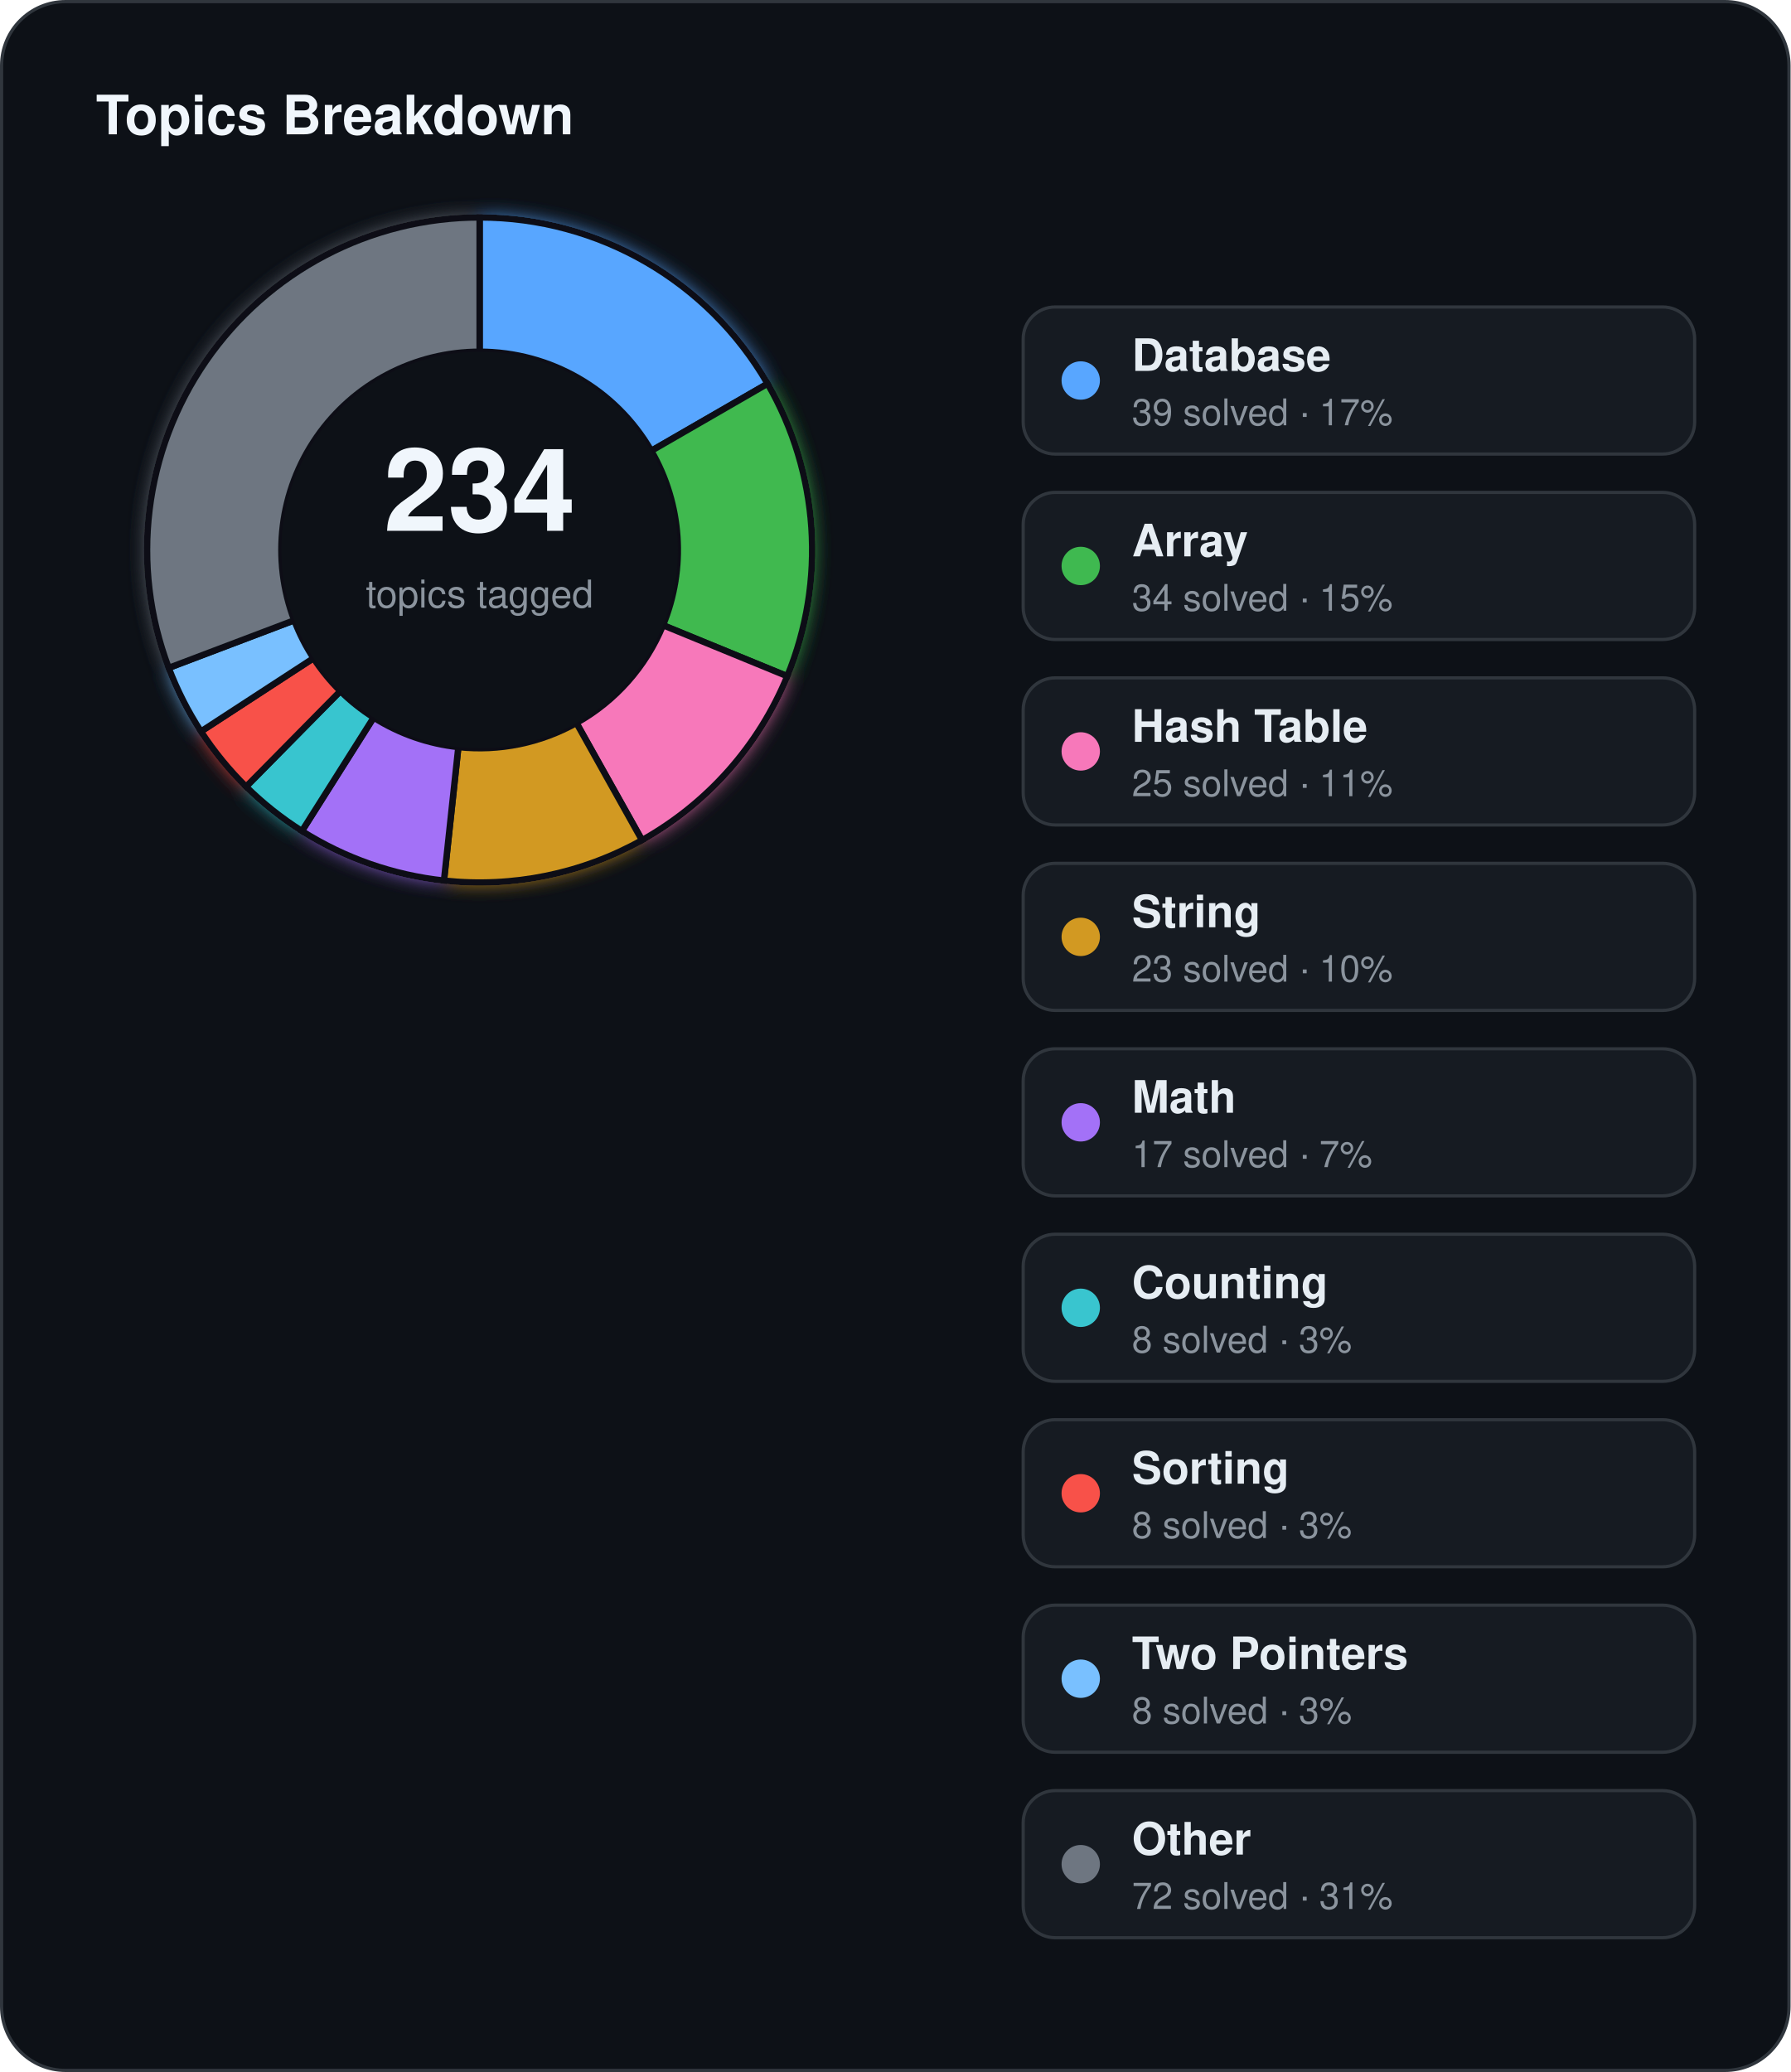
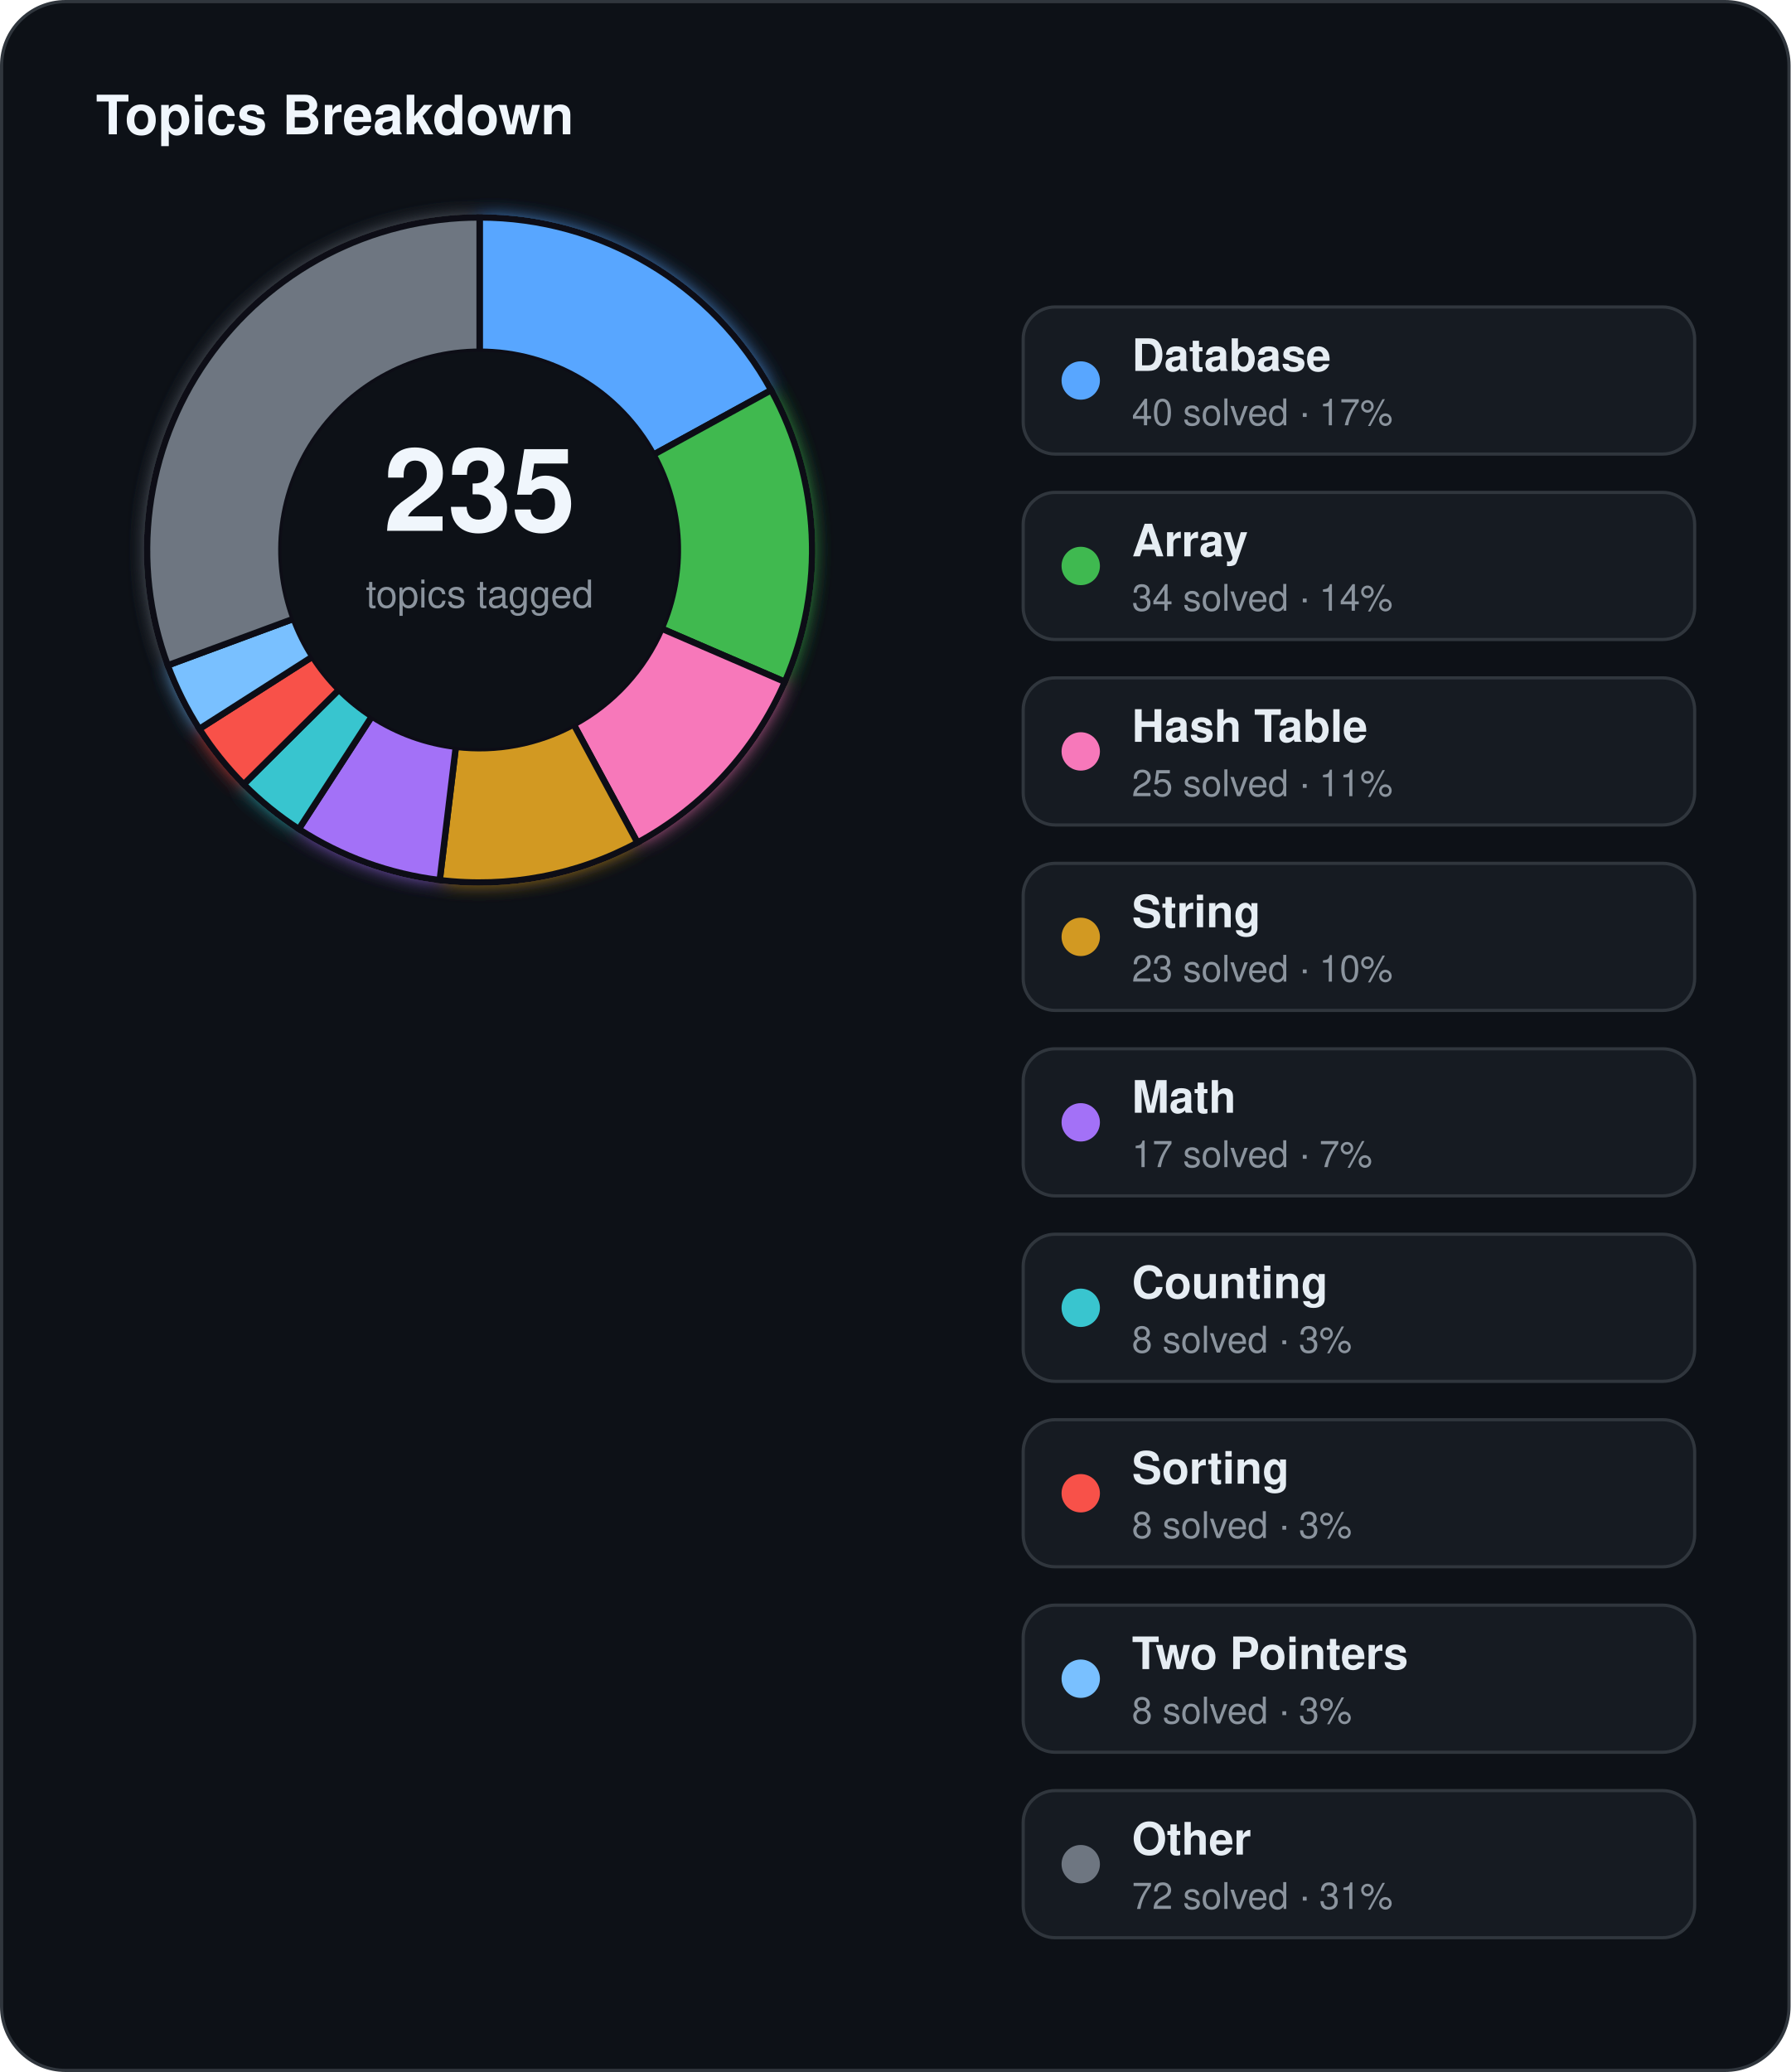
<svg xmlns="http://www.w3.org/2000/svg" width="560" height="648" viewBox="0 0 560 648">
  <defs>
    <filter id="topics-glow" x="-60%" y="-60%" width="220%" height="220%">
      <feGaussianBlur stdDeviation="3" result="blur" />
      <feMerge>
        <feMergeNode in="blur" />
        <feMergeNode in="SourceGraphic" />
      </feMerge>
    </filter>
  </defs>
  <rect x="0.5" y="0.5" width="559" height="647" rx="20" fill="#0d1117" stroke="#30363d" stroke-width="1" />
  <text x="30" y="42" fill="#f0f6fc" font-family="Segoe UI, Helvetica, Arial, sans-serif" font-size="17" font-weight="700">Topics Breakdown</text>
  <g filter="url(#topics-glow)">
-     <path d="M 150.00,68.00 A 104,104 0 0 1 240.07,120.00 L 203.69,141.00 A 62,62 0 0 0 150.00,110.00 Z" fill="#58a6ff" stroke="#0d1117" stroke-width="2" />
-     <path d="M 240.07,120.00 A 104,104 0 0 1 246.22,211.48 L 207.36,195.53 A 62,62 0 0 0 203.69,141.00 Z" fill="#3fb950" stroke="#0d1117" stroke-width="2" />
-     <path d="M 246.22,211.48 A 104,104 0 0 1 200.79,262.76 L 180.28,226.10 A 62,62 0 0 0 207.36,195.53 Z" fill="#f778ba" stroke="#0d1117" stroke-width="2" />
-     <path d="M 200.79,262.76 A 104,104 0 0 1 138.85,275.40 L 143.35,233.64 A 62,62 0 0 0 180.28,226.10 Z" fill="#d29922" stroke="#0d1117" stroke-width="2" />
-     <path d="M 138.85,275.40 A 104,104 0 0 1 94.42,259.90 L 116.86,224.40 A 62,62 0 0 0 143.35,233.64 Z" fill="#a371f7" stroke="#0d1117" stroke-width="2" />
-     <path d="M 94.42,259.90 A 104,104 0 0 1 76.96,246.03 L 106.45,216.13 A 62,62 0 0 0 116.86,224.40 Z" fill="#39c5cf" stroke="#0d1117" stroke-width="2" />
-     <path d="M 76.96,246.03 A 104,104 0 0 1 62.85,228.76 L 98.05,205.84 A 62,62 0 0 0 106.45,216.13 Z" fill="#f85149" stroke="#0d1117" stroke-width="2" />
-     <path d="M 62.85,228.76 A 104,104 0 0 1 52.76,208.88 L 92.03,193.99 A 62,62 0 0 0 98.05,205.84 Z" fill="#79c0ff" stroke="#0d1117" stroke-width="2" />
-     <path d="M 52.76,208.88 A 104,104 0 0 1 150.00,68.00 L 150.00,110.00 A 62,62 0 0 0 92.03,193.99 Z" fill="#6e7681" stroke="#0d1117" stroke-width="2" />
+     <path d="M 150.00,68.00 A 104,104 0 0 1 241.20,122.02 L 204.37,142.20 A 62,62 0 0 0 150.00,110.00 Z" fill="#58a6ff" stroke="#0d1117" stroke-width="2" />
+     <path d="M 241.20,122.02 A 104,104 0 0 1 245.47,213.24 L 206.92,196.59 A 62,62 0 0 0 204.37,142.20 Z" fill="#3fb950" stroke="#0d1117" stroke-width="2" />
+     <path d="M 245.47,213.24 A 104,104 0 0 1 199.37,263.53 L 179.43,226.57 A 62,62 0 0 0 206.92,196.59 Z" fill="#f778ba" stroke="#0d1117" stroke-width="2" />
+     <path d="M 199.37,263.53 A 104,104 0 0 1 137.52,275.25 L 142.56,233.55 A 62,62 0 0 0 179.43,226.57 Z" fill="#d29922" stroke="#0d1117" stroke-width="2" />
+     <path d="M 137.52,275.25 A 104,104 0 0 1 93.45,259.28 L 116.29,224.04 A 62,62 0 0 0 142.56,233.55 Z" fill="#a371f7" stroke="#0d1117" stroke-width="2" />
+     <path d="M 93.45,259.28 A 104,104 0 0 1 76.22,245.29 L 106.01,215.69 A 62,62 0 0 0 116.29,224.04 Z" fill="#39c5cf" stroke="#0d1117" stroke-width="2" />
+     <path d="M 76.22,245.29 A 104,104 0 0 1 62.34,227.96 L 97.74,205.36 A 62,62 0 0 0 106.01,215.69 Z" fill="#f85149" stroke="#0d1117" stroke-width="2" />
+     <path d="M 62.34,227.96 A 104,104 0 0 1 52.46,208.08 L 91.85,193.51 A 62,62 0 0 0 97.74,205.36 Z" fill="#79c0ff" stroke="#0d1117" stroke-width="2" />
+     <path d="M 52.46,208.08 A 104,104 0 0 1 150.00,68.00 L 150.00,110.00 A 62,62 0 0 0 91.85,193.51 Z" fill="#6e7681" stroke="#0d1117" stroke-width="2" />
  </g>
  <circle cx="150" cy="172" r="62" fill="#0d1117" />
-   <text x="150" y="166" text-anchor="middle" fill="#f0f6fc" font-family="Segoe UI, Helvetica, Arial, sans-serif" font-size="36" font-weight="700">234</text>
+   <text x="150" y="166" text-anchor="middle" fill="#f0f6fc" font-family="Segoe UI, Helvetica, Arial, sans-serif" font-size="36" font-weight="700">235</text>
  <text x="150" y="190" text-anchor="middle" fill="#8b949e" font-family="Segoe UI, Helvetica, Arial, sans-serif" font-size="12">topics tagged</text>
  <rect x="320" y="96" width="210" height="46" rx="10" fill="#161b22" stroke="#30363d" stroke-width="1" />
  <circle cx="338" cy="119" r="6" fill="#58a6ff" />
  <text x="354" y="116" fill="#e6edf3" font-family="Segoe UI, Helvetica, Arial, sans-serif" font-size="14" font-weight="600">Database</text>
-   <text x="354" y="133" fill="#8b949e" font-family="Segoe UI, Helvetica, Arial, sans-serif" font-size="11.5">39 solved · 17%</text>
+   <text x="354" y="133" fill="#8b949e" font-family="Segoe UI, Helvetica, Arial, sans-serif" font-size="11.5">40 solved · 17%</text>
  <rect x="320" y="154" width="210" height="46" rx="10" fill="#161b22" stroke="#30363d" stroke-width="1" />
  <circle cx="338" cy="177" r="6" fill="#3fb950" />
  <text x="354" y="174" fill="#e6edf3" font-family="Segoe UI, Helvetica, Arial, sans-serif" font-size="14" font-weight="600">Array</text>
-   <text x="354" y="191" fill="#8b949e" font-family="Segoe UI, Helvetica, Arial, sans-serif" font-size="11.5">34 solved · 15%</text>
+   <text x="354" y="191" fill="#8b949e" font-family="Segoe UI, Helvetica, Arial, sans-serif" font-size="11.5">34 solved · 14%</text>
  <rect x="320" y="212" width="210" height="46" rx="10" fill="#161b22" stroke="#30363d" stroke-width="1" />
  <circle cx="338" cy="235" r="6" fill="#f778ba" />
  <text x="354" y="232" fill="#e6edf3" font-family="Segoe UI, Helvetica, Arial, sans-serif" font-size="14" font-weight="600">Hash Table</text>
  <text x="354" y="249" fill="#8b949e" font-family="Segoe UI, Helvetica, Arial, sans-serif" font-size="11.5">25 solved · 11%</text>
  <rect x="320" y="270" width="210" height="46" rx="10" fill="#161b22" stroke="#30363d" stroke-width="1" />
  <circle cx="338" cy="293" r="6" fill="#d29922" />
  <text x="354" y="290" fill="#e6edf3" font-family="Segoe UI, Helvetica, Arial, sans-serif" font-size="14" font-weight="600">String</text>
  <text x="354" y="307" fill="#8b949e" font-family="Segoe UI, Helvetica, Arial, sans-serif" font-size="11.5">23 solved · 10%</text>
  <rect x="320" y="328" width="210" height="46" rx="10" fill="#161b22" stroke="#30363d" stroke-width="1" />
  <circle cx="338" cy="351" r="6" fill="#a371f7" />
  <text x="354" y="348" fill="#e6edf3" font-family="Segoe UI, Helvetica, Arial, sans-serif" font-size="14" font-weight="600">Math</text>
  <text x="354" y="365" fill="#8b949e" font-family="Segoe UI, Helvetica, Arial, sans-serif" font-size="11.5">17 solved · 7%</text>
  <rect x="320" y="386" width="210" height="46" rx="10" fill="#161b22" stroke="#30363d" stroke-width="1" />
  <circle cx="338" cy="409" r="6" fill="#39c5cf" />
  <text x="354" y="406" fill="#e6edf3" font-family="Segoe UI, Helvetica, Arial, sans-serif" font-size="14" font-weight="600">Counting</text>
  <text x="354" y="423" fill="#8b949e" font-family="Segoe UI, Helvetica, Arial, sans-serif" font-size="11.5">8 solved · 3%</text>
  <rect x="320" y="444" width="210" height="46" rx="10" fill="#161b22" stroke="#30363d" stroke-width="1" />
  <circle cx="338" cy="467" r="6" fill="#f85149" />
  <text x="354" y="464" fill="#e6edf3" font-family="Segoe UI, Helvetica, Arial, sans-serif" font-size="14" font-weight="600">Sorting</text>
  <text x="354" y="481" fill="#8b949e" font-family="Segoe UI, Helvetica, Arial, sans-serif" font-size="11.5">8 solved · 3%</text>
  <rect x="320" y="502" width="210" height="46" rx="10" fill="#161b22" stroke="#30363d" stroke-width="1" />
  <circle cx="338" cy="525" r="6" fill="#79c0ff" />
  <text x="354" y="522" fill="#e6edf3" font-family="Segoe UI, Helvetica, Arial, sans-serif" font-size="14" font-weight="600">Two Pointers</text>
  <text x="354" y="539" fill="#8b949e" font-family="Segoe UI, Helvetica, Arial, sans-serif" font-size="11.5">8 solved · 3%</text>
  <rect x="320" y="560" width="210" height="46" rx="10" fill="#161b22" stroke="#30363d" stroke-width="1" />
  <circle cx="338" cy="583" r="6" fill="#6e7681" />
  <text x="354" y="580" fill="#e6edf3" font-family="Segoe UI, Helvetica, Arial, sans-serif" font-size="14" font-weight="600">Other</text>
  <text x="354" y="597" fill="#8b949e" font-family="Segoe UI, Helvetica, Arial, sans-serif" font-size="11.5">72 solved · 31%</text>
</svg>
